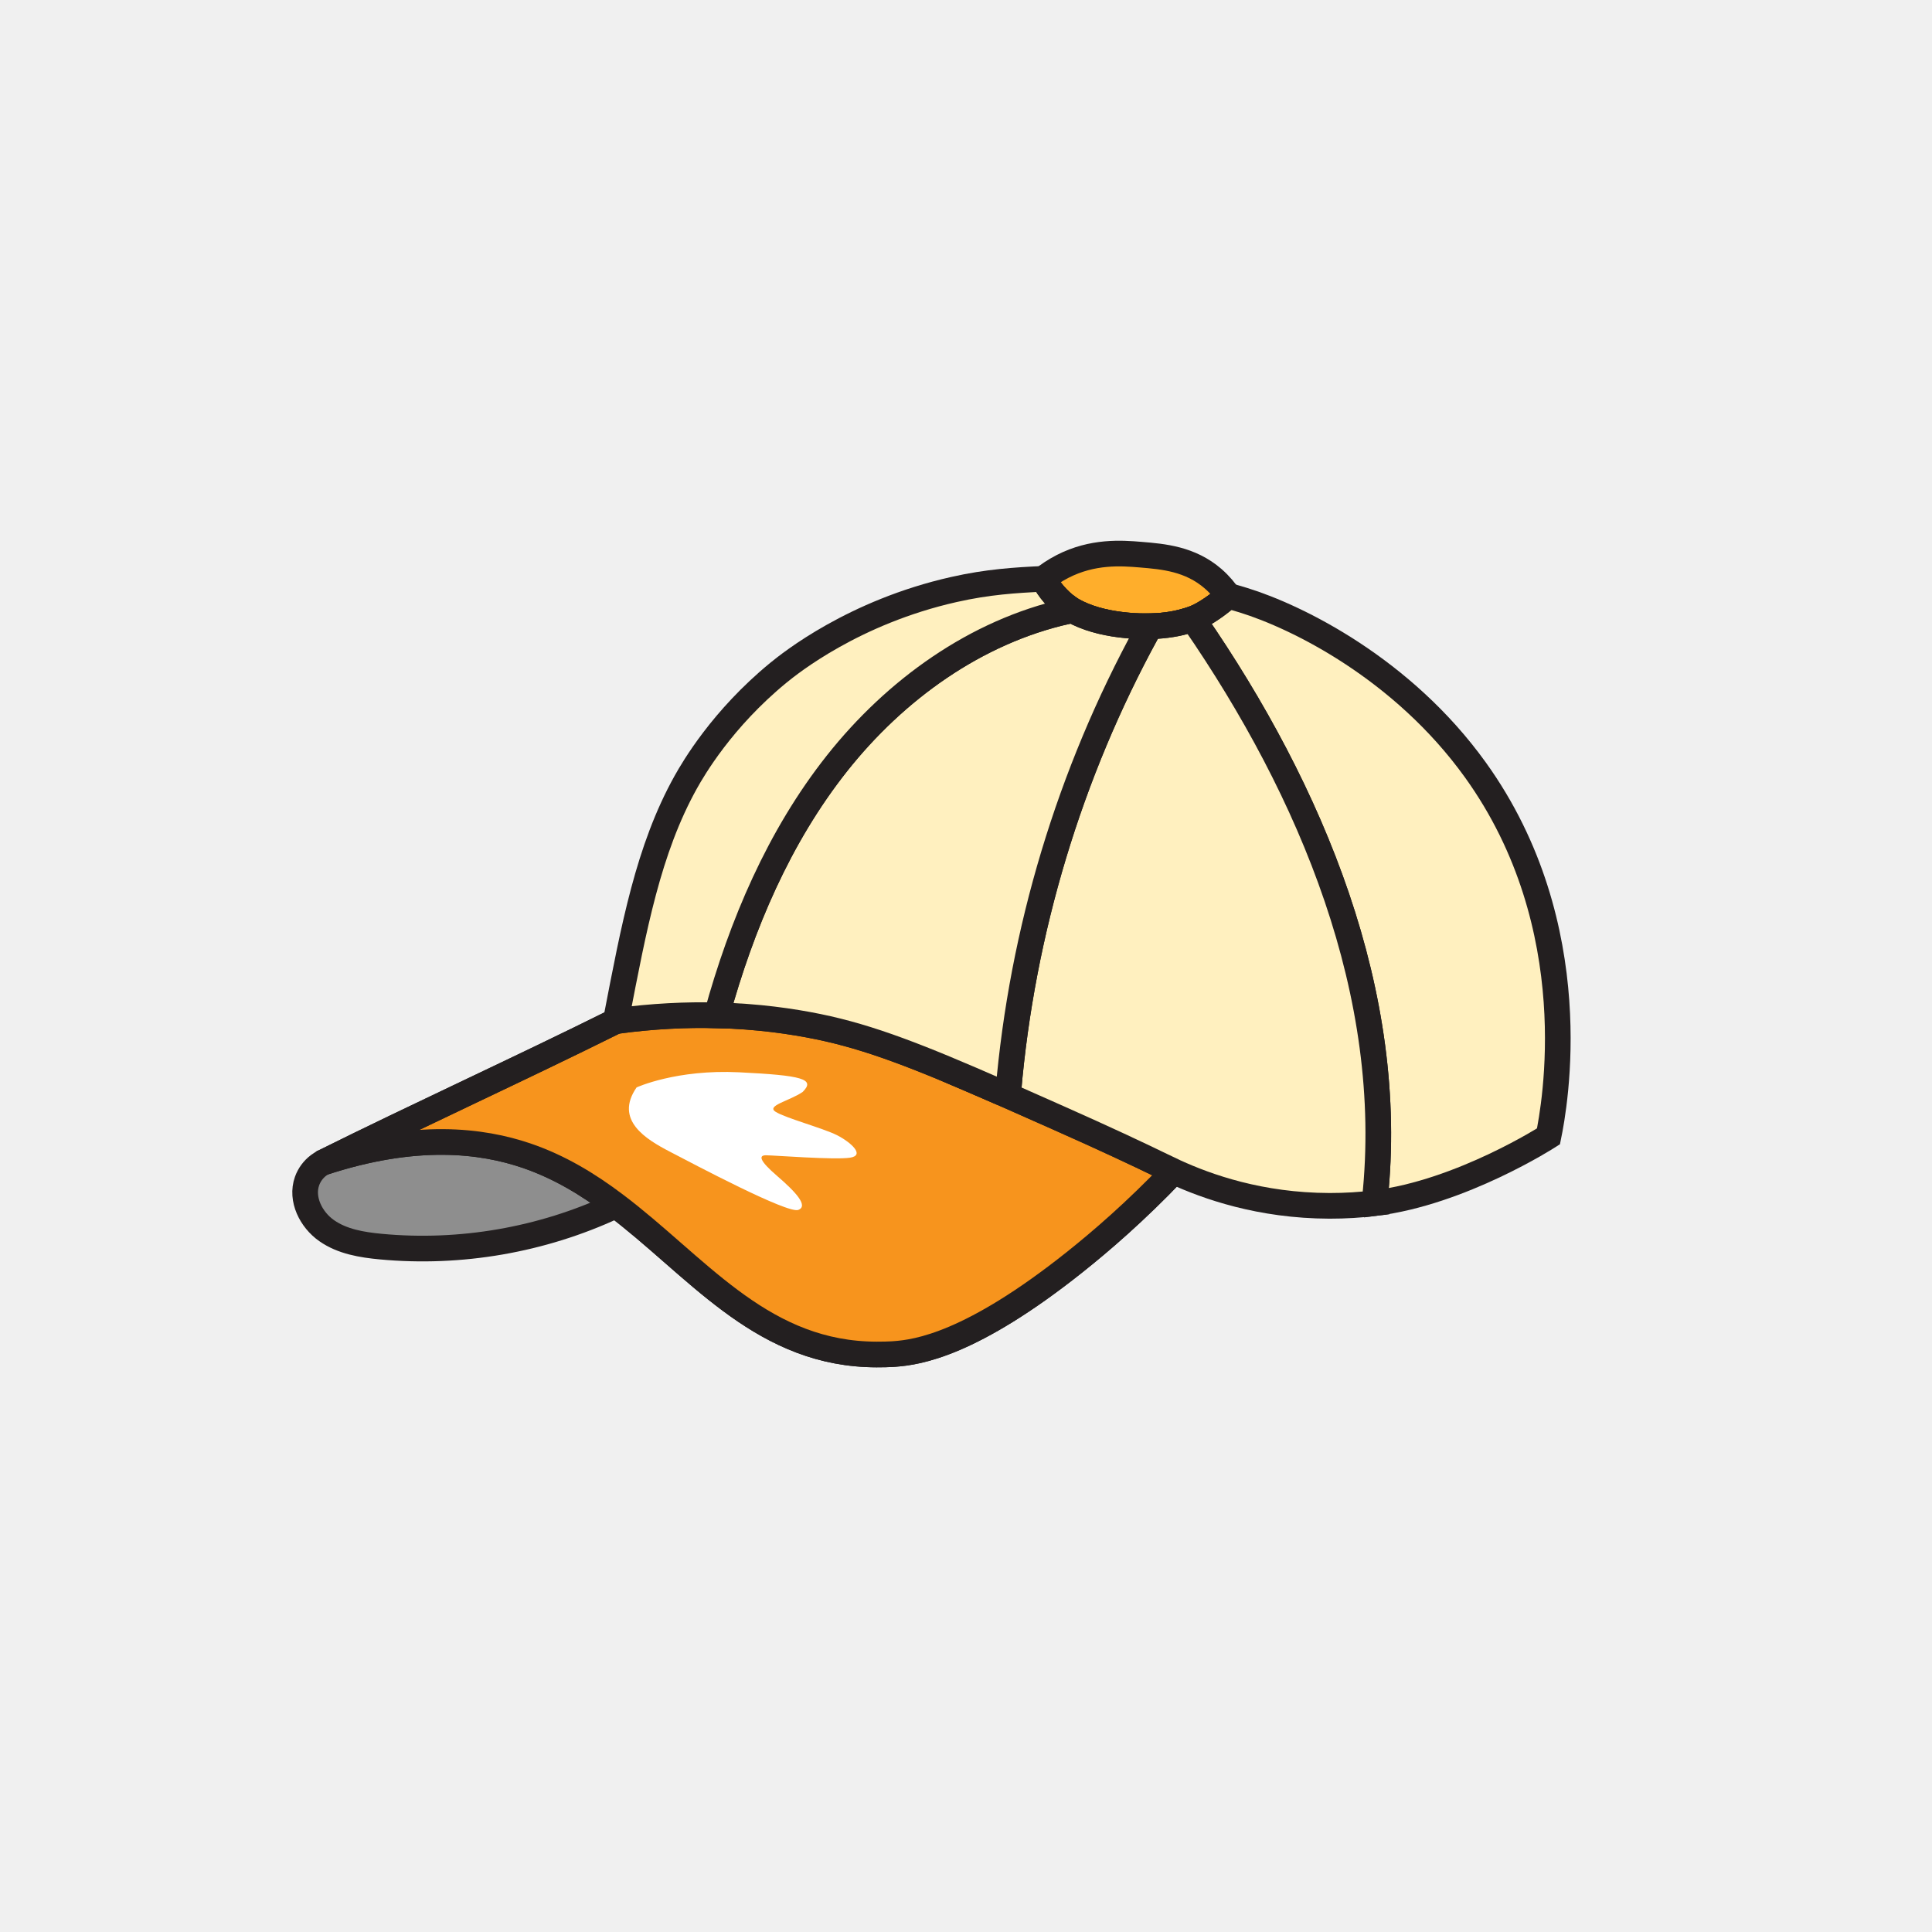
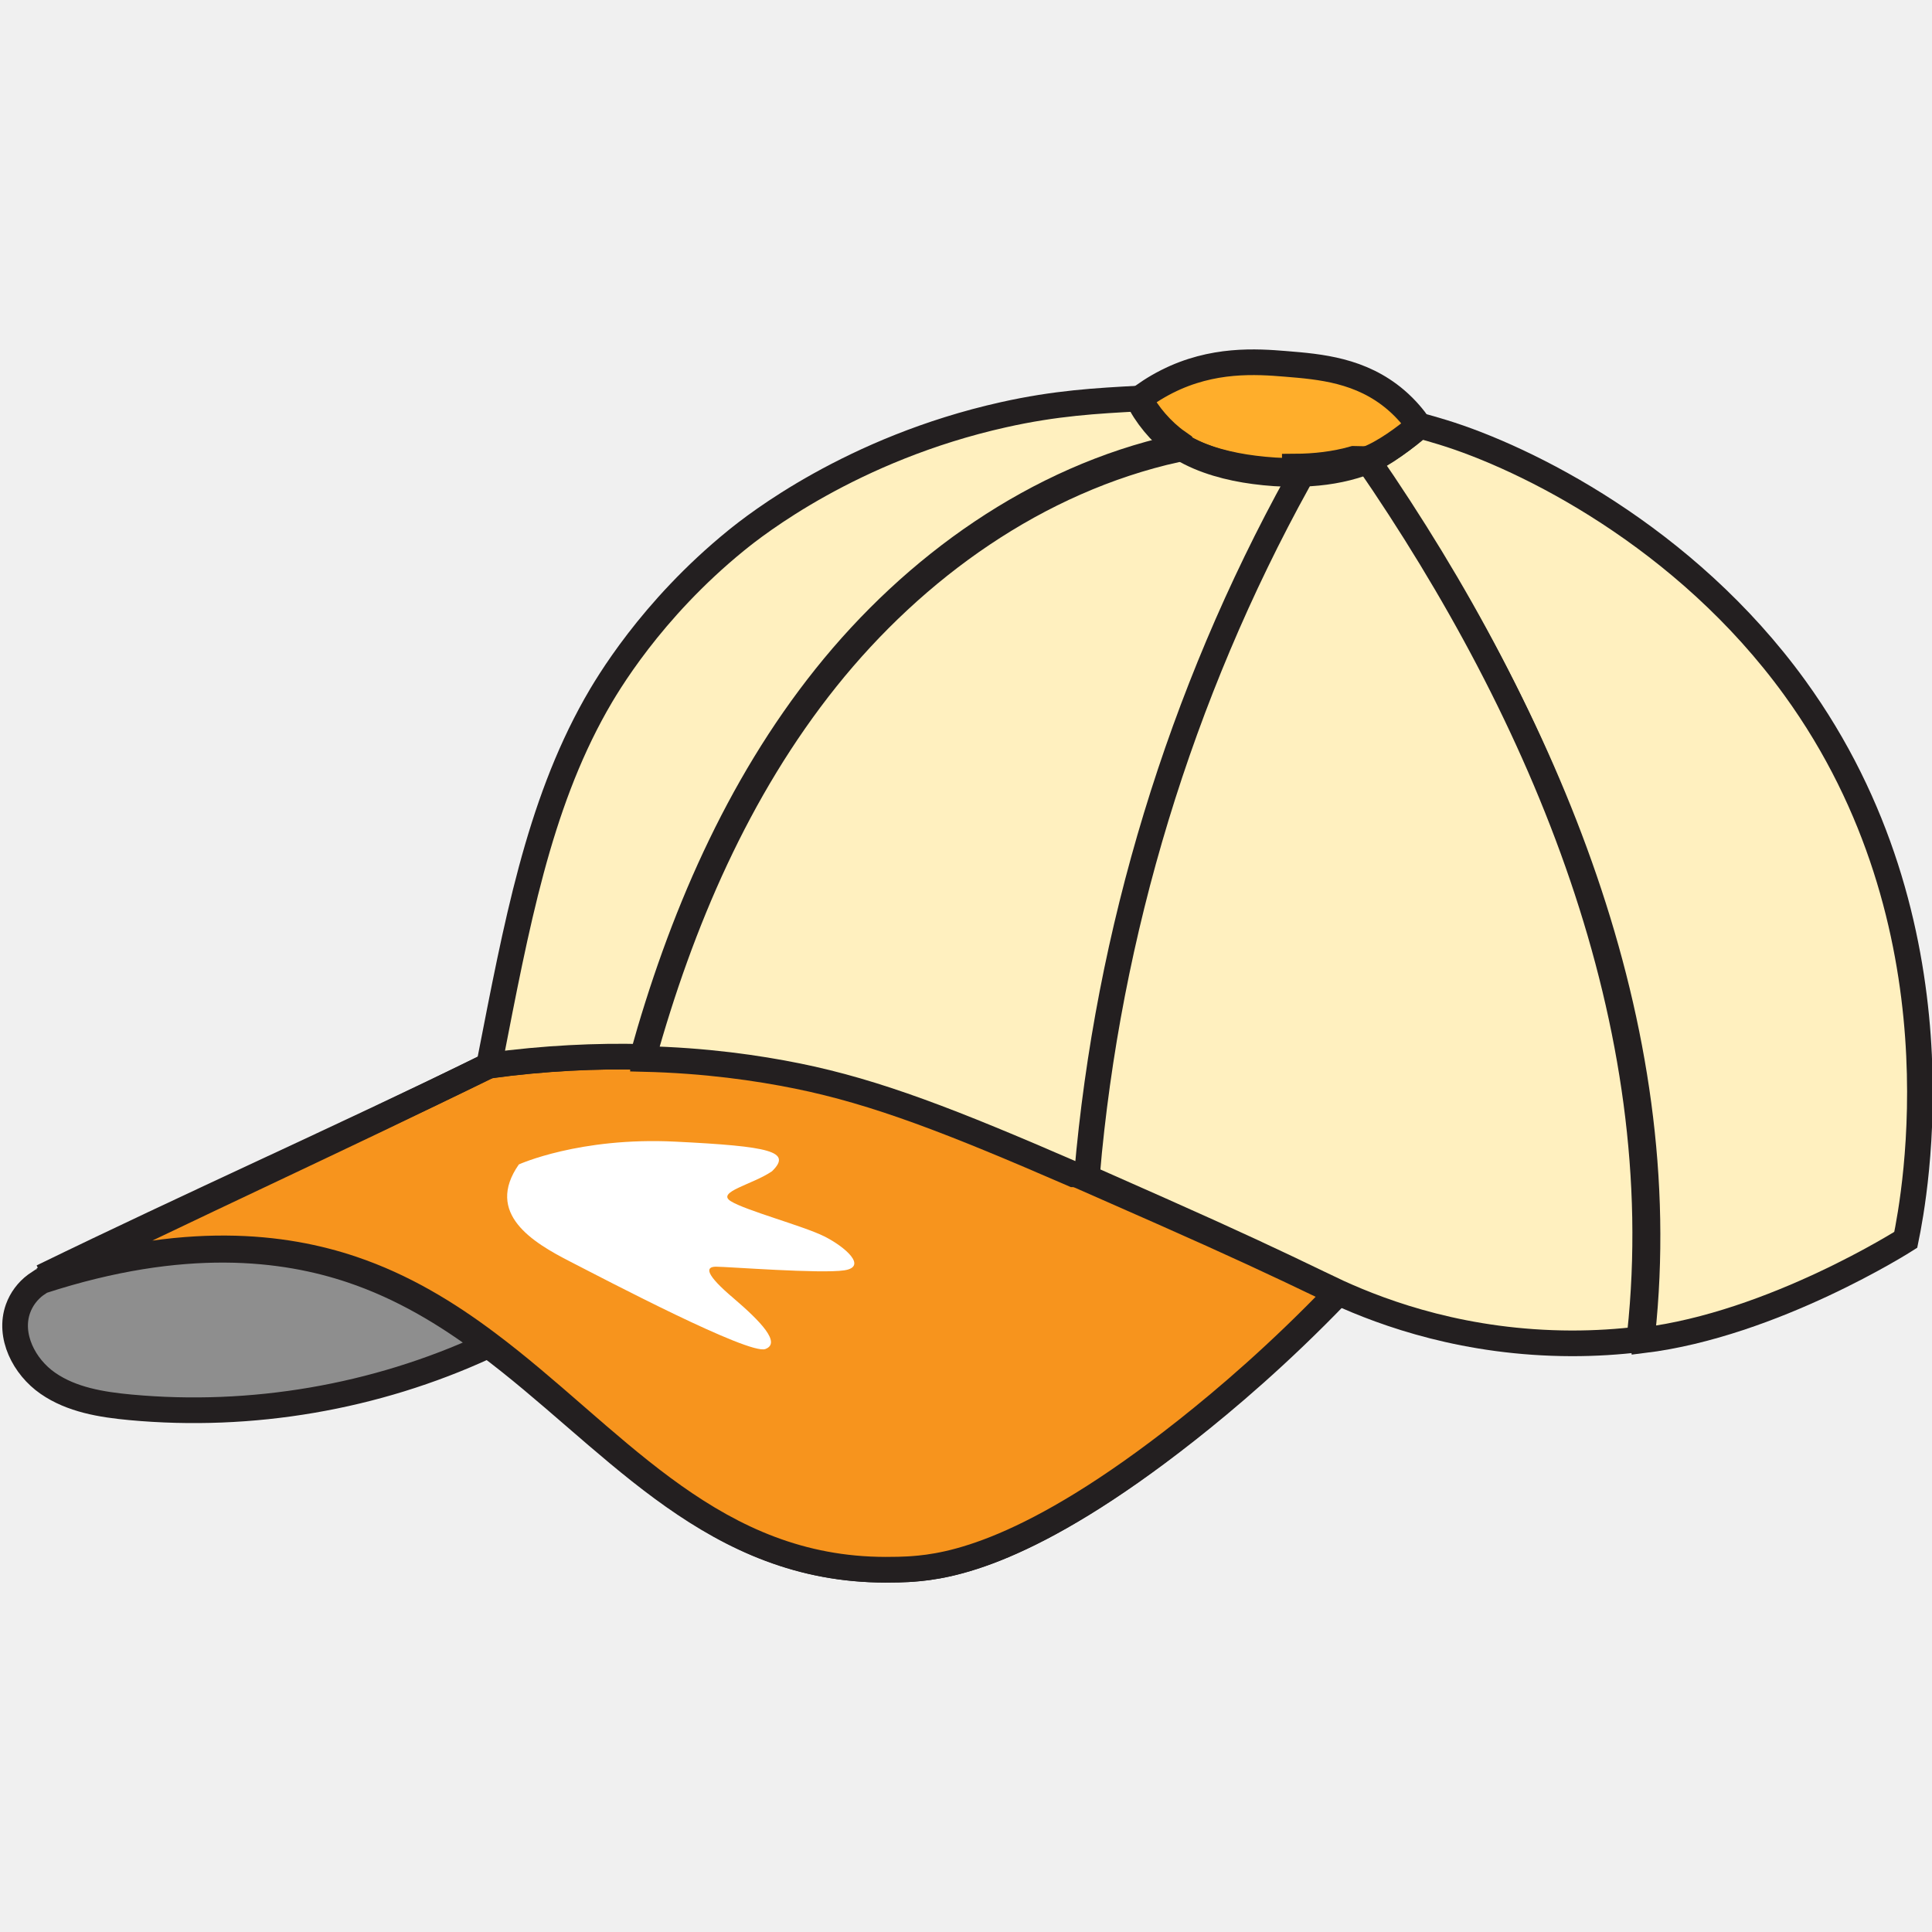
- <svg xmlns="http://www.w3.org/2000/svg" id="Layer_1" data-name="Layer 1" viewBox="0 0 640 640">
-   <defs>
-     <style>
-       .cls-1 {
-         fill: #f7941d;
-       }
- 
-       .cls-1, .cls-2, .cls-3, .cls-4, .cls-5 {
-         stroke: #231f20;
-         stroke-miterlimit: 10;
-         stroke-width: 8.5px;
-       }
- 
-       .cls-6 {
-         fill: #fff;
-       }
- 
-       .cls-2 {
-         fill: #8e8e8e;
-       }
- 
-       .cls-3 {
-         fill: #fff0bf;
-       }
- 
-       .cls-4 {
-         fill: #ffae2b;
-       }
- 
-       .cls-5 {
-         fill: none;
-       }
-     </style>
-   </defs>
-   <path class="cls-2" d="M203.45,399.59c-23.98,11.17-50.94,15.84-77.27,13.37-6.29-.59-12.8-1.66-17.97-5.29-5.19-3.63-8.61-10.46-6.5-16.41.73-2.07,2.08-3.9,3.83-5.22l1.27-.86c31.09-10.24,52.95-7.32,67.47-2.4,11.07,3.76,20.65,9.62,29.53,16.33,26.65,20.09,47.15,47.82,83.23,49.5,4.69.22,8.85-.05,9.27-.09,7.76-.57,25.42-3.15,59.66-30.4,8.65-6.88,20.22-16.82,32.85-30.07" />
-   <path class="cls-4" d="M406.87,197.36c-2.81,2.58-7.76,6.17-11.26,7.48-.92.34-1.85.65-2.8.93-4.12,1.18-8.5,1.68-12.9,1.7-2.99.03-5.98-.18-8.89-.55-5.4-.68-11.1-2.11-15.79-4.79-.45-.26-.92-.56-1.38-.89-3.25-2.3-6.61-6.17-8.18-9.53,1.42-1.13,3.54-2.64,6.3-4.06,9.96-5.12,19.48-4.45,25.92-3.91,7.48.62,16.36,1.37,23.97,7.97,2.37,2.06,3.99,4.15,5.01,5.65Z" />
-   <path class="cls-1" d="M388.83,388.03v.02c-12.64,13.25-24.21,23.19-32.86,30.07-34.24,27.25-51.9,29.83-59.66,30.4-.42.04-4.58.31-9.27.09-36.08-1.68-56.58-29.41-83.23-49.5-8.88-6.71-18.46-12.57-29.53-16.33-14.52-4.92-36.38-7.84-67.47,2.4,32.37-16.09,64.82-30.84,97.18-46.93,12.33-1.68,23.5-2.16,33.43-1.92,13.64.32,24.94,1.99,33.61,3.76,17.22,3.53,33.56,9.97,60.05,21.58.86.37,1.72.75,2.6,1.14,5.2,2.29,10.77,4.76,16.81,7.45,16.22,7.21,25.69,11.68,34.58,15.98l3.76,1.79Z" />
-   <path class="cls-6" d="M277.24,376.03c4.55,2.31,9.47,6.68,4.36,7.47-5.12.79-25.4-.8-27.87-.8s-2.22,1.77,3.74,6.88c5.94,5.13,10.48,9.9,6.97,11.22-3.52,1.33-34.48-15.1-42.46-19.25-7.99-4.14-18.57-10.51-11.1-21.33,0,0,13.17-6.05,33.96-5.01,20.77,1.03,25.44,2.17,21.05,6.51-4.24,2.94-12.21,4.54-8.96,6.58,3.25,2.06,15.77,5.44,20.31,7.73Z" />
-   <path class="cls-3" d="M488.73,255.03c37.41,52.02,26.17,111.87,24.22,121.41,0,0-28.92,18.61-57.38,22.1l-.14-1.2c7.28-67.92-20.98-135.25-59.75-191.51l-2.87-.06c.95-.28,1.88-.59,2.8-.93,3.5-1.31,8.45-4.9,11.26-7.48,1.23.34,3.19.89,5.01,1.46,17.99,5.55,52.81,22.78,76.85,56.21Z" />
-   <path class="cls-3" d="M395.68,205.83c38.77,56.26,67.03,123.59,59.75,191.51l.14,1.2c-4.82.59-9.88.92-15.15.91-23.02-.06-40.6-6.38-51.14-11.2l-.45-.22-3.76-1.79c-8.89-4.3-18.36-8.77-34.58-15.98-6.04-2.69-11.61-5.16-16.81-7.45-.88-.39-1.74-.77-2.6-1.14l2.93-.02c4.54-53.19,20.28-105.4,45.9-152.23v-1.95c4.4-.02,8.78-.52,12.9-1.7l2.87.06Z" />
-   <path class="cls-3" d="M379.91,207.47v1.95c-25.62,46.83-41.36,99.04-45.9,152.23l-2.93.02c-26.49-11.61-42.83-18.05-60.05-21.58-8.67-1.77-19.97-3.44-33.61-3.76v-.09c8.24-29.92,20.61-59.1,39.88-83.42,19.28-24.32,45.9-43.55,76.18-50.33l.37-1.25c.46.33.93.63,1.38.89,4.69,2.68,10.39,4.11,15.79,4.79,2.91.37,5.9.58,8.89.55Z" />
-   <path class="cls-3" d="M353.85,201.24l-.37,1.25c-30.28,6.78-56.9,26.01-76.18,50.33-19.27,24.32-31.64,53.5-39.88,83.42v.09c-9.93-.24-21.1.24-33.43,1.92l.24-1.26c5.74-29.65,10.49-55.57,22.96-77.93,2.49-4.46,12.05-20.92,30.57-36.13,4.03-3.3,25.09-20.18,58.2-27.64,11.46-2.59,20.22-3.06,29.71-3.58,1.57,3.36,4.93,7.23,8.18,9.53Z" />
-   <path class="cls-5" d="M345.67,191.71c1.57,3.36,4.93,7.23,8.18,9.53.46.33.93.63,1.38.89,4.69,2.68,10.39,4.11,15.79,4.79,2.91.37,5.9.58,8.89.55,4.4-.02,8.78-.52,12.9-1.7.95-.28,1.88-.59,2.8-.93,3.5-1.31,8.45-4.9,11.26-7.48" />
-   <path class="cls-5" d="M203.99,338.25c-32.36,16.09-64.81,30.84-97.18,46.93" />
+ <svg xmlns="http://www.w3.org/2000/svg" width="640px" height="640px" viewBox="0 0 640 640" version="1.1">
+   <g id="cap" stroke="none" fill="none" fill-rule="evenodd" stroke-width="1">
+     <g id="Layer_1" transform="translate(5, 120)">
+       <path d="M155.831,326.065 C119.329,342.883 78.291,349.914 38.211,346.195 C28.637,345.307 18.727,343.696 10.858,338.231 C2.957,332.765 -2.249,322.482 0.963,313.523 C2.075,310.406 4.129,307.651 6.793,305.664 L8.726,304.369 C56.051,288.951 89.327,293.348 111.429,300.755 C128.279,306.416 142.862,315.24 156.379,325.342 C196.946,355.591 228.151,397.342 283.071,399.871 C290.21,400.203 296.543,399.796 297.182,399.736 C308.994,398.878 335.876,394.993 387.996,353.965 C401.163,343.606 418.775,328.64 438,308.69" id="Path" stroke="#231F20" stroke-width="8.5" fill="#8E8E8E" fill-rule="nonzero" />
+       <path d="M465,20.892 C460.73,24.746 453.208,30.11 447.889,32.067 C446.491,32.575 445.078,33.038 443.634,33.456 C437.374,35.219 430.718,35.966 424.031,35.996 C419.488,36.041 414.944,35.727 410.522,35.174 C402.316,34.158 393.654,32.022 386.527,28.018 C385.844,27.63 385.129,27.182 384.43,26.689 C379.492,23.252 374.386,17.471 372,12.451 C374.158,10.763 377.379,8.507 381.574,6.386 C396.709,-1.263 411.175,-0.262 420.962,0.544 C432.328,1.471 445.823,2.591 457.387,12.451 C460.988,15.529 463.45,18.651 465,20.892 Z" id="Path" stroke="#231F20" stroke-width="8.5" fill="#FFAE2B" fill-rule="nonzero" />
+       <path d="M438,308.265 L438,308.296 C418.772,328.331 401.173,343.362 388.014,353.766 C335.93,394.972 309.066,398.873 297.261,399.735 C296.623,399.795 290.295,400.204 283.16,399.871 C228.276,397.331 197.093,355.399 156.553,325.02 C143.045,314.873 128.473,306.012 111.633,300.327 C89.546,292.887 56.293,288.471 9,303.956 C58.24,279.625 107.602,257.321 156.827,232.991 C175.583,230.451 192.575,229.725 207.68,230.088 C228.429,230.572 245.618,233.097 258.806,235.773 C285.001,241.111 309.857,250.849 350.153,268.405 C351.461,268.965 352.769,269.539 354.108,270.129 C362.018,273.592 370.491,277.327 379.678,281.395 C404.352,292.297 418.757,299.056 432.28,305.559 L438,308.265 L438,308.265 Z" id="Path" stroke="#231F20" stroke-width="8.5" fill="#F7941D" fill-rule="nonzero" />
+       <path d="M268.043,289.557 C274.979,293.038 282.479,299.623 274.689,300.814 C266.884,302.004 235.968,299.608 232.202,299.608 C228.437,299.608 228.818,302.276 237.904,309.976 C246.959,317.707 253.88,324.896 248.529,326.885 C243.163,328.889 195.966,304.129 183.801,297.875 C171.62,291.636 155.492,282.037 166.879,265.731 C166.879,265.731 186.956,256.614 218.65,258.181 C250.313,259.733 257.432,261.451 250.74,267.992 C244.276,272.422 232.126,274.833 237.081,277.908 C242.035,281.012 261.121,286.106 268.043,289.557 L268.043,289.557 Z" id="Path" fill="#FFFFFF" fill-rule="nonzero" />
+       <path d="M626.308,290.715 C626.308,290.715 582.423,318.744 539.236,324 L539.024,322.193 C550.071,219.897 507.187,118.491 448.355,33.757 L444,33.666 C445.442,33.245 446.853,32.778 448.249,32.266 C453.56,30.293 461.071,24.886 465.336,21 C467.202,21.512 470.176,22.34 472.938,23.199 C500.237,31.558 553.075,57.508 589.555,107.858 C646.324,186.206 629.267,276.347 626.308,290.715 Z" id="Path" stroke="#231F20" stroke-width="8.5" fill="#FFF0BF" fill-rule="nonzero" />
+       <path d="M447.803,32.091 C506.5,117.201 549.285,219.058 538.264,321.808 L538.476,323.623 C531.178,324.516 523.517,325.015 515.539,325 C480.687,324.909 454.071,315.348 438.114,308.056 L437.432,307.723 L431.74,305.016 C418.281,298.51 403.943,291.748 379.386,280.841 C370.242,276.772 361.809,273.035 353.936,269.571 C352.604,268.981 351.302,268.406 350,267.846 L354.436,267.816 C361.309,187.35 385.14,108.366 423.928,37.522 L423.928,34.572 C430.589,34.542 437.22,33.785 443.458,32 L447.803,32.091 L447.803,32.091 Z" id="Path" stroke="#231F20" stroke-width="8.5" fill="#FFF0BF" fill-rule="nonzero" />
+       <path d="M425,36.398 L425,39.339 C385.983,109.98 362.012,188.736 355.098,268.97 L350.636,269 C310.294,251.487 285.41,241.773 259.185,236.448 C245.981,233.778 228.773,231.259 208,230.776 L208,230.64 C220.549,185.508 239.387,141.491 268.734,104.806 C298.096,68.12 338.636,39.113 384.749,28.886 L385.313,27 C386.013,27.498 386.729,27.95 387.414,28.343 C394.557,32.385 403.238,34.542 411.461,35.568 C415.893,36.126 420.446,36.443 425,36.398 Z" id="Path" stroke="#231F20" stroke-width="8.5" fill="#FFF0BF" fill-rule="nonzero" />
+       <path d="M385,26.372 L384.437,28.258 C338.368,38.483 297.868,67.484 268.535,104.161 C239.218,140.839 220.398,184.846 207.861,229.969 L207.861,230.104 C192.753,229.742 175.759,230.466 157,233 L157.365,231.1 C166.098,186.384 173.325,147.294 192.297,113.572 C196.085,106.846 210.63,82.022 238.807,59.084 C244.938,54.107 276.979,28.65 327.353,17.399 C344.789,13.493 358.117,12.784 372.555,12 C374.943,17.067 380.055,22.904 385,26.372 Z" id="Path" stroke="#231F20" stroke-width="8.5" fill="#FFF0BF" fill-rule="nonzero" />
+       <path d="M372,12 C374.386,17.329 379.492,23.467 384.43,27.115 C385.129,27.638 385.844,28.114 386.527,28.526 C393.654,32.777 402.316,35.045 410.522,36.123 C414.944,36.71 419.488,37.043 424.031,36.996 C430.718,36.964 437.374,36.171 443.634,34.299 C445.078,33.855 446.491,33.364 447.889,32.824 C453.208,30.747 460.73,25.053 465,20.961" id="Path" stroke="#231F20" stroke-width="8.5" />
+       <path d="M157,233 C107.717,257 58.298,279 9,303" id="Path" stroke="#231F20" stroke-width="8.5" />
+     </g>
+   </g>
</svg>
